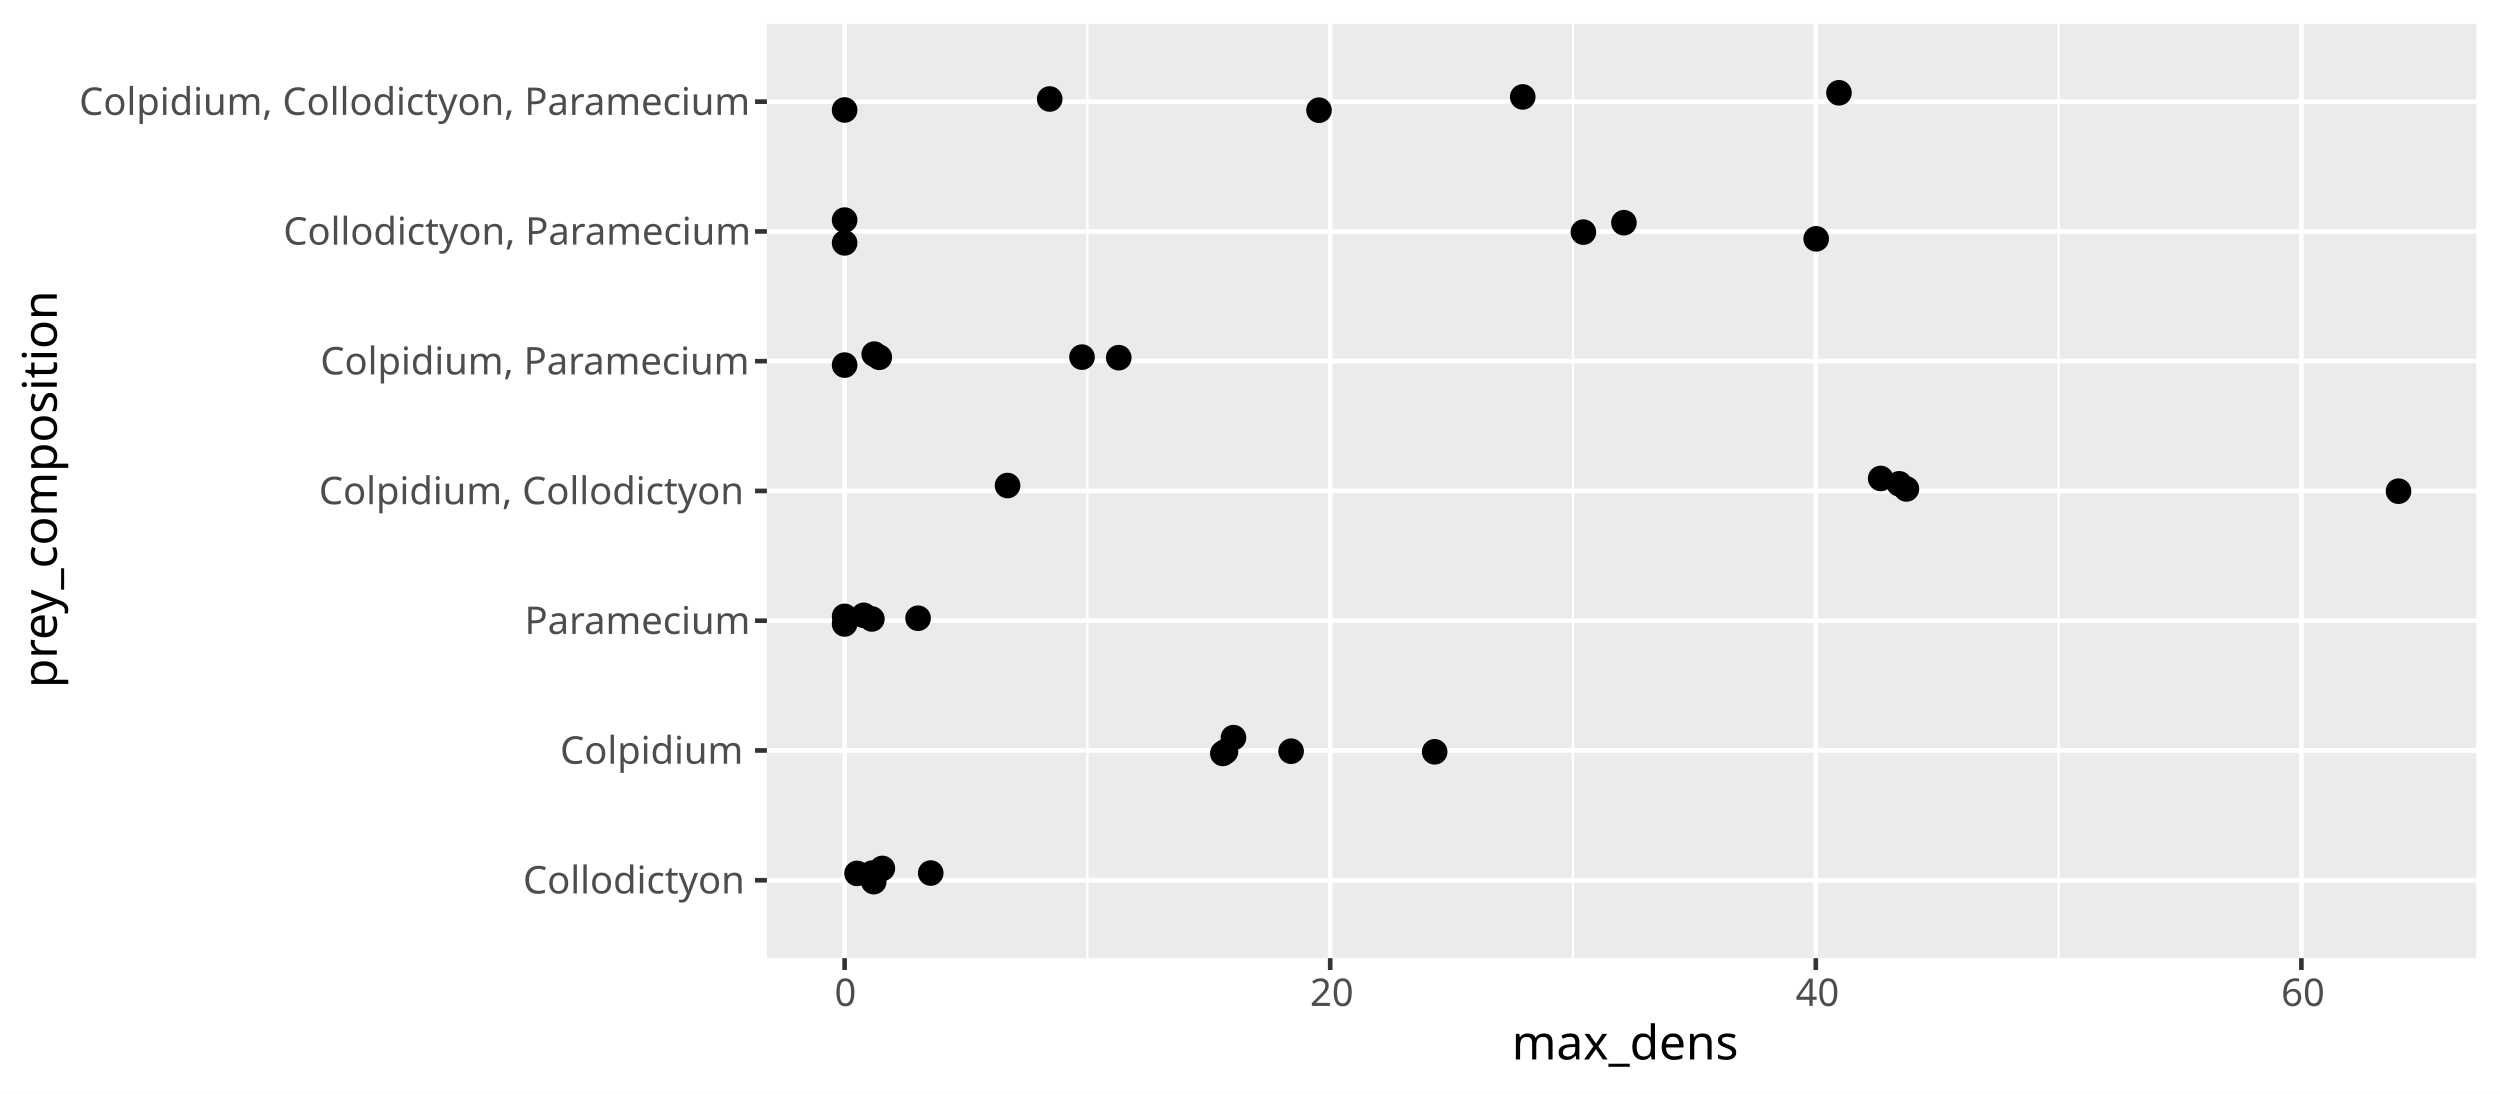
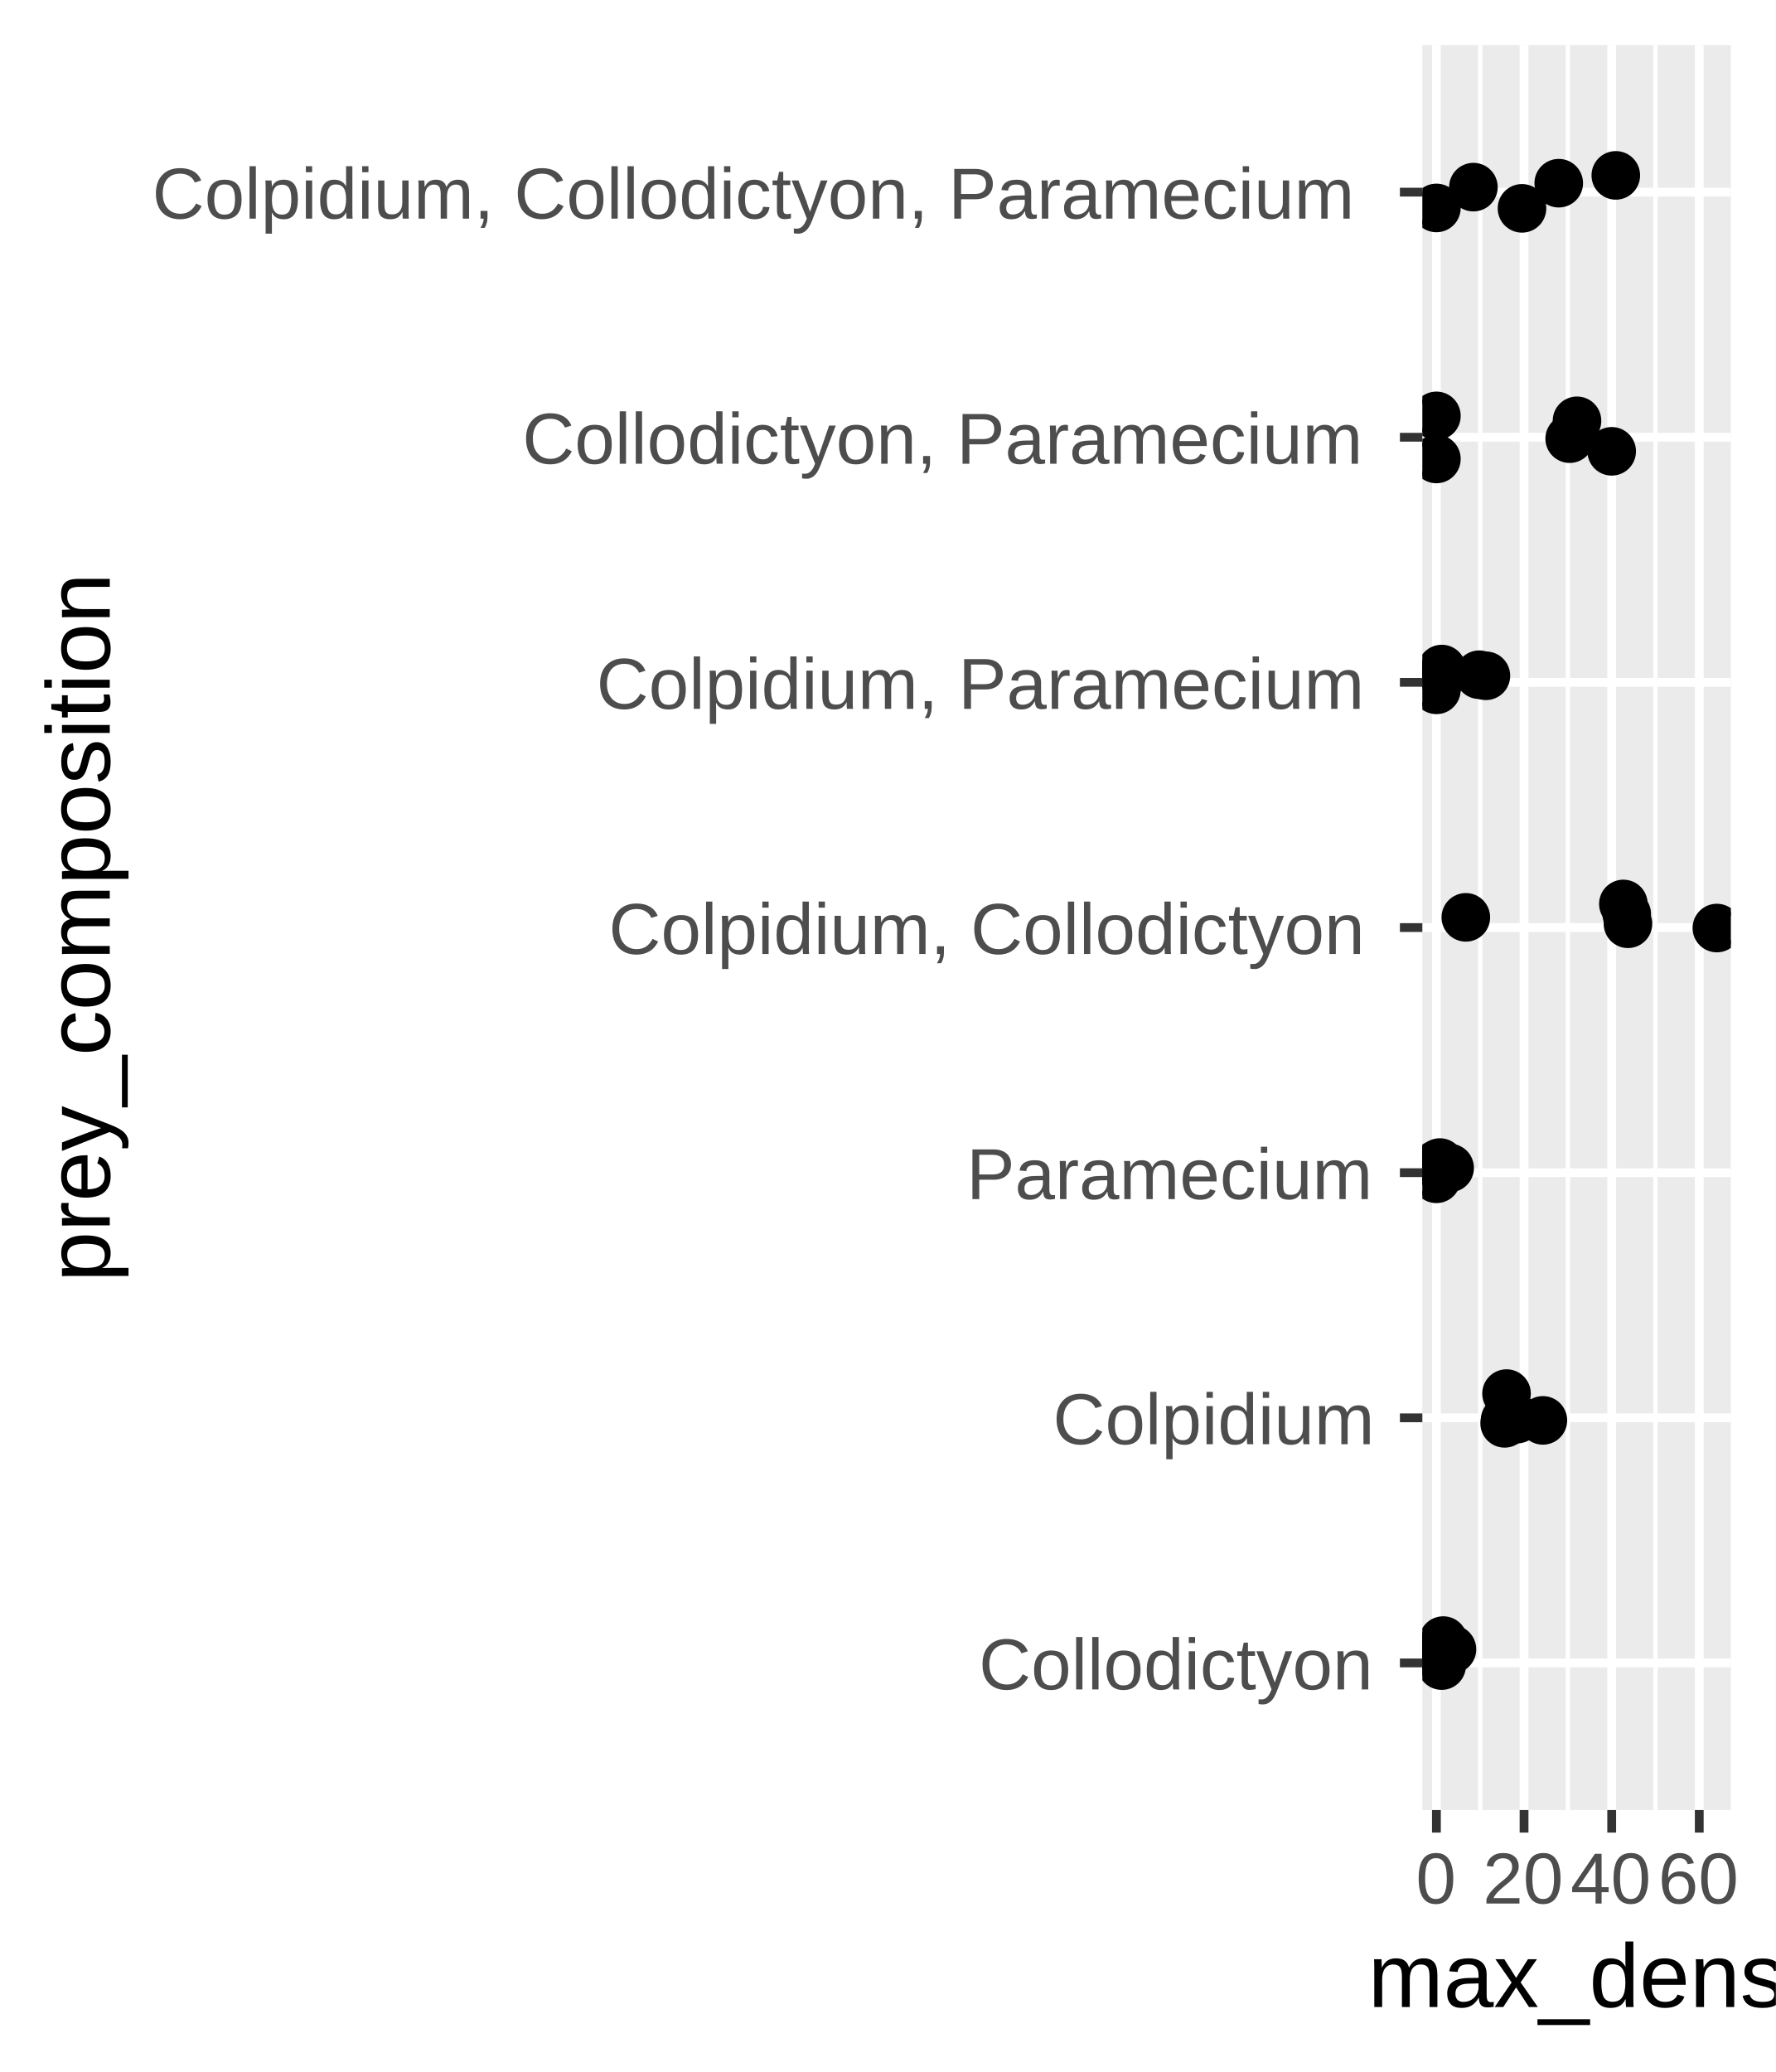
- <svg xmlns="http://www.w3.org/2000/svg" viewBox="0 0 576.00 252.00">
+ <svg xmlns="http://www.w3.org/2000/svg" viewBox="0 0 216.00 252.00">
  <defs>
    <style type="text/css">
    line, polyline, polygon, path, rect, circle {
      fill: none;
      stroke: #000000;
      stroke-linecap: round;
      stroke-linejoin: round;
      stroke-miterlimit: 10.00;
    }
  </style>
  </defs>
  <rect width="100%" height="100%" style="stroke: none; fill: #FFFFFF;" />
-   <rect x="0.00" y="0.00" width="576.00" height="252.00" style="stroke-width: 1.07; stroke: none;" />
+   <rect x="0.00" y="0.00" width="216.00" height="252.00" style="stroke-width: 1.07; stroke: none;" />
  <defs>
-     <clipPath id="cpMTc2LjcwfDU3MC41MnwyMjAuNzV8NS40OA==">
-       <rect x="176.70" y="5.48" width="393.82" height="215.27" />
+     <clipPath id="cpMTczLjAwfDIxMC41MnwyMjAuMTR8NS40OA==">
+       <rect x="173.00" y="5.48" width="37.52" height="214.66" />
    </clipPath>
  </defs>
-   <rect x="176.70" y="5.48" width="393.82" height="215.27" style="stroke-width: 1.07; stroke: none; fill: #EBEBEB;" clip-path="url(#cpMTc2LjcwfDU3MC41MnwyMjAuNzV8NS40OA==)" />
-   <polyline points="250.54,220.75 250.54,5.48 " style="stroke-width: 0.53; stroke: #FFFFFF; stroke-linecap: butt;" clip-path="url(#cpMTc2LjcwfDU3MC41MnwyMjAuNzV8NS40OA==)" />
-   <polyline points="362.42,220.75 362.42,5.48 " style="stroke-width: 0.53; stroke: #FFFFFF; stroke-linecap: butt;" clip-path="url(#cpMTc2LjcwfDU3MC41MnwyMjAuNzV8NS40OA==)" />
-   <polyline points="474.30,220.75 474.30,5.48 " style="stroke-width: 0.53; stroke: #FFFFFF; stroke-linecap: butt;" clip-path="url(#cpMTc2LjcwfDU3MC41MnwyMjAuNzV8NS40OA==)" />
-   <polyline points="176.70,202.81 570.52,202.81 " style="stroke-width: 1.07; stroke: #FFFFFF; stroke-linecap: butt;" clip-path="url(#cpMTc2LjcwfDU3MC41MnwyMjAuNzV8NS40OA==)" />
-   <polyline points="176.70,172.91 570.52,172.91 " style="stroke-width: 1.07; stroke: #FFFFFF; stroke-linecap: butt;" clip-path="url(#cpMTc2LjcwfDU3MC41MnwyMjAuNzV8NS40OA==)" />
-   <polyline points="176.70,143.01 570.52,143.01 " style="stroke-width: 1.07; stroke: #FFFFFF; stroke-linecap: butt;" clip-path="url(#cpMTc2LjcwfDU3MC41MnwyMjAuNzV8NS40OA==)" />
-   <polyline points="176.70,113.11 570.52,113.11 " style="stroke-width: 1.07; stroke: #FFFFFF; stroke-linecap: butt;" clip-path="url(#cpMTc2LjcwfDU3MC41MnwyMjAuNzV8NS40OA==)" />
-   <polyline points="176.70,83.21 570.52,83.21 " style="stroke-width: 1.07; stroke: #FFFFFF; stroke-linecap: butt;" clip-path="url(#cpMTc2LjcwfDU3MC41MnwyMjAuNzV8NS40OA==)" />
-   <polyline points="176.70,53.32 570.52,53.32 " style="stroke-width: 1.07; stroke: #FFFFFF; stroke-linecap: butt;" clip-path="url(#cpMTc2LjcwfDU3MC41MnwyMjAuNzV8NS40OA==)" />
-   <polyline points="176.70,23.42 570.52,23.42 " style="stroke-width: 1.07; stroke: #FFFFFF; stroke-linecap: butt;" clip-path="url(#cpMTc2LjcwfDU3MC41MnwyMjAuNzV8NS40OA==)" />
-   <polyline points="194.60,220.75 194.60,5.48 " style="stroke-width: 1.07; stroke: #FFFFFF; stroke-linecap: butt;" clip-path="url(#cpMTc2LjcwfDU3MC41MnwyMjAuNzV8NS40OA==)" />
-   <polyline points="306.48,220.75 306.48,5.48 " style="stroke-width: 1.07; stroke: #FFFFFF; stroke-linecap: butt;" clip-path="url(#cpMTc2LjcwfDU3MC41MnwyMjAuNzV8NS40OA==)" />
-   <polyline points="418.36,220.75 418.36,5.48 " style="stroke-width: 1.07; stroke: #FFFFFF; stroke-linecap: butt;" clip-path="url(#cpMTc2LjcwfDU3MC41MnwyMjAuNzV8NS40OA==)" />
-   <polyline points="530.24,220.75 530.24,5.48 " style="stroke-width: 1.07; stroke: #FFFFFF; stroke-linecap: butt;" clip-path="url(#cpMTc2LjcwfDU3MC41MnwyMjAuNzV8NS40OA==)" />
-   <circle cx="197.46" cy="201.23" r="1.95pt" style="stroke-width: 0.71; fill: #000000;" clip-path="url(#cpMTc2LjcwfDU3MC41MnwyMjAuNzV8NS40OA==)" />
-   <circle cx="214.44" cy="201.15" r="1.95pt" style="stroke-width: 0.71; fill: #000000;" clip-path="url(#cpMTc2LjcwfDU3MC41MnwyMjAuNzV8NS40OA==)" />
-   <circle cx="203.30" cy="200.08" r="1.95pt" style="stroke-width: 0.71; fill: #000000;" clip-path="url(#cpMTc2LjcwfDU3MC41MnwyMjAuNzV8NS40OA==)" />
-   <circle cx="200.93" cy="201.17" r="1.95pt" style="stroke-width: 0.71; fill: #000000;" clip-path="url(#cpMTc2LjcwfDU3MC41MnwyMjAuNzV8NS40OA==)" />
-   <circle cx="201.31" cy="203.13" r="1.95pt" style="stroke-width: 0.71; fill: #000000;" clip-path="url(#cpMTc2LjcwfDU3MC41MnwyMjAuNzV8NS40OA==)" />
-   <circle cx="281.74" cy="173.59" r="1.95pt" style="stroke-width: 0.71; fill: #000000;" clip-path="url(#cpMTc2LjcwfDU3MC41MnwyMjAuNzV8NS40OA==)" />
-   <circle cx="330.55" cy="173.22" r="1.95pt" style="stroke-width: 0.71; fill: #000000;" clip-path="url(#cpMTc2LjcwfDU3MC41MnwyMjAuNzV8NS40OA==)" />
-   <circle cx="282.35" cy="173.16" r="1.95pt" style="stroke-width: 0.71; fill: #000000;" clip-path="url(#cpMTc2LjcwfDU3MC41MnwyMjAuNzV8NS40OA==)" />
-   <circle cx="284.19" cy="169.95" r="1.95pt" style="stroke-width: 0.71; fill: #000000;" clip-path="url(#cpMTc2LjcwfDU3MC41MnwyMjAuNzV8NS40OA==)" />
-   <circle cx="297.47" cy="173.08" r="1.95pt" style="stroke-width: 0.71; fill: #000000;" clip-path="url(#cpMTc2LjcwfDU3MC41MnwyMjAuNzV8NS40OA==)" />
-   <circle cx="211.52" cy="142.44" r="1.95pt" style="stroke-width: 0.71; fill: #000000;" clip-path="url(#cpMTc2LjcwfDU3MC41MnwyMjAuNzV8NS40OA==)" />
-   <circle cx="194.60" cy="143.76" r="1.95pt" style="stroke-width: 0.71; fill: #000000;" clip-path="url(#cpMTc2LjcwfDU3MC41MnwyMjAuNzV8NS40OA==)" />
-   <circle cx="199.01" cy="141.77" r="1.95pt" style="stroke-width: 0.71; fill: #000000;" clip-path="url(#cpMTc2LjcwfDU3MC41MnwyMjAuNzV8NS40OA==)" />
-   <circle cx="194.60" cy="142.01" r="1.95pt" style="stroke-width: 0.71; fill: #000000;" clip-path="url(#cpMTc2LjcwfDU3MC41MnwyMjAuNzV8NS40OA==)" />
-   <circle cx="200.88" cy="142.61" r="1.95pt" style="stroke-width: 0.71; fill: #000000;" clip-path="url(#cpMTc2LjcwfDU3MC41MnwyMjAuNzV8NS40OA==)" />
-   <circle cx="552.62" cy="113.17" r="1.95pt" style="stroke-width: 0.71; fill: #000000;" clip-path="url(#cpMTc2LjcwfDU3MC41MnwyMjAuNzV8NS40OA==)" />
-   <circle cx="437.58" cy="111.47" r="1.95pt" style="stroke-width: 0.71; fill: #000000;" clip-path="url(#cpMTc2LjcwfDU3MC41MnwyMjAuNzV8NS40OA==)" />
-   <circle cx="232.14" cy="111.87" r="1.95pt" style="stroke-width: 0.71; fill: #000000;" clip-path="url(#cpMTc2LjcwfDU3MC41MnwyMjAuNzV8NS40OA==)" />
-   <circle cx="433.31" cy="110.24" r="1.95pt" style="stroke-width: 0.71; fill: #000000;" clip-path="url(#cpMTc2LjcwfDU3MC41MnwyMjAuNzV8NS40OA==)" />
-   <circle cx="439.24" cy="112.65" r="1.95pt" style="stroke-width: 0.71; fill: #000000;" clip-path="url(#cpMTc2LjcwfDU3MC41MnwyMjAuNzV8NS40OA==)" />
-   <circle cx="257.76" cy="82.41" r="1.95pt" style="stroke-width: 0.71; fill: #000000;" clip-path="url(#cpMTc2LjcwfDU3MC41MnwyMjAuNzV8NS40OA==)" />
-   <circle cx="194.60" cy="84.12" r="1.95pt" style="stroke-width: 0.71; fill: #000000;" clip-path="url(#cpMTc2LjcwfDU3MC41MnwyMjAuNzV8NS40OA==)" />
-   <circle cx="201.42" cy="81.59" r="1.95pt" style="stroke-width: 0.71; fill: #000000;" clip-path="url(#cpMTc2LjcwfDU3MC41MnwyMjAuNzV8NS40OA==)" />
-   <circle cx="202.59" cy="82.32" r="1.95pt" style="stroke-width: 0.71; fill: #000000;" clip-path="url(#cpMTc2LjcwfDU3MC41MnwyMjAuNzV8NS40OA==)" />
-   <circle cx="249.29" cy="82.28" r="1.95pt" style="stroke-width: 0.71; fill: #000000;" clip-path="url(#cpMTc2LjcwfDU3MC41MnwyMjAuNzV8NS40OA==)" />
-   <circle cx="364.81" cy="53.48" r="1.95pt" style="stroke-width: 0.71; fill: #000000;" clip-path="url(#cpMTc2LjcwfDU3MC41MnwyMjAuNzV8NS40OA==)" />
-   <circle cx="374.15" cy="51.31" r="1.95pt" style="stroke-width: 0.71; fill: #000000;" clip-path="url(#cpMTc2LjcwfDU3MC41MnwyMjAuNzV8NS40OA==)" />
-   <circle cx="194.60" cy="55.96" r="1.95pt" style="stroke-width: 0.71; fill: #000000;" clip-path="url(#cpMTc2LjcwfDU3MC41MnwyMjAuNzV8NS40OA==)" />
-   <circle cx="418.45" cy="55.03" r="1.95pt" style="stroke-width: 0.71; fill: #000000;" clip-path="url(#cpMTc2LjcwfDU3MC41MnwyMjAuNzV8NS40OA==)" />
-   <circle cx="194.60" cy="50.71" r="1.95pt" style="stroke-width: 0.71; fill: #000000;" clip-path="url(#cpMTc2LjcwfDU3MC41MnwyMjAuNzV8NS40OA==)" />
-   <circle cx="423.70" cy="21.38" r="1.95pt" style="stroke-width: 0.71; fill: #000000;" clip-path="url(#cpMTc2LjcwfDU3MC41MnwyMjAuNzV8NS40OA==)" />
-   <circle cx="303.90" cy="25.39" r="1.95pt" style="stroke-width: 0.71; fill: #000000;" clip-path="url(#cpMTc2LjcwfDU3MC41MnwyMjAuNzV8NS40OA==)" />
-   <circle cx="350.84" cy="22.33" r="1.95pt" style="stroke-width: 0.71; fill: #000000;" clip-path="url(#cpMTc2LjcwfDU3MC41MnwyMjAuNzV8NS40OA==)" />
-   <circle cx="194.60" cy="25.34" r="1.95pt" style="stroke-width: 0.71; fill: #000000;" clip-path="url(#cpMTc2LjcwfDU3MC41MnwyMjAuNzV8NS40OA==)" />
-   <circle cx="241.85" cy="22.81" r="1.95pt" style="stroke-width: 0.71; fill: #000000;" clip-path="url(#cpMTc2LjcwfDU3MC41MnwyMjAuNzV8NS40OA==)" />
+   <rect x="173.00" y="5.48" width="37.52" height="214.66" style="stroke-width: 1.07; stroke: none; fill: #EBEBEB;" clip-path="url(#cpMTczLjAwfDIxMC41MnwyMjAuMTR8NS40OA==)" />
+   <polyline points="180.04,220.14 180.04,5.48 " style="stroke-width: 0.53; stroke: #FFFFFF; stroke-linecap: butt;" clip-path="url(#cpMTczLjAwfDIxMC41MnwyMjAuMTR8NS40OA==)" />
+   <polyline points="190.70,220.14 190.70,5.48 " style="stroke-width: 0.53; stroke: #FFFFFF; stroke-linecap: butt;" clip-path="url(#cpMTczLjAwfDIxMC41MnwyMjAuMTR8NS40OA==)" />
+   <polyline points="201.35,220.14 201.35,5.48 " style="stroke-width: 0.53; stroke: #FFFFFF; stroke-linecap: butt;" clip-path="url(#cpMTczLjAwfDIxMC41MnwyMjAuMTR8NS40OA==)" />
+   <polyline points="173.00,202.25 210.52,202.25 " style="stroke-width: 1.07; stroke: #FFFFFF; stroke-linecap: butt;" clip-path="url(#cpMTczLjAwfDIxMC41MnwyMjAuMTR8NS40OA==)" />
+   <polyline points="173.00,172.44 210.52,172.44 " style="stroke-width: 1.07; stroke: #FFFFFF; stroke-linecap: butt;" clip-path="url(#cpMTczLjAwfDIxMC41MnwyMjAuMTR8NS40OA==)" />
+   <polyline points="173.00,142.62 210.52,142.62 " style="stroke-width: 1.07; stroke: #FFFFFF; stroke-linecap: butt;" clip-path="url(#cpMTczLjAwfDIxMC41MnwyMjAuMTR8NS40OA==)" />
+   <polyline points="173.00,112.81 210.52,112.81 " style="stroke-width: 1.07; stroke: #FFFFFF; stroke-linecap: butt;" clip-path="url(#cpMTczLjAwfDIxMC41MnwyMjAuMTR8NS40OA==)" />
+   <polyline points="173.00,82.99 210.52,82.99 " style="stroke-width: 1.07; stroke: #FFFFFF; stroke-linecap: butt;" clip-path="url(#cpMTczLjAwfDIxMC41MnwyMjAuMTR8NS40OA==)" />
+   <polyline points="173.00,53.18 210.52,53.18 " style="stroke-width: 1.07; stroke: #FFFFFF; stroke-linecap: butt;" clip-path="url(#cpMTczLjAwfDIxMC41MnwyMjAuMTR8NS40OA==)" />
+   <polyline points="173.00,23.37 210.52,23.37 " style="stroke-width: 1.07; stroke: #FFFFFF; stroke-linecap: butt;" clip-path="url(#cpMTczLjAwfDIxMC41MnwyMjAuMTR8NS40OA==)" />
+   <polyline points="174.71,220.14 174.71,5.48 " style="stroke-width: 1.07; stroke: #FFFFFF; stroke-linecap: butt;" clip-path="url(#cpMTczLjAwfDIxMC41MnwyMjAuMTR8NS40OA==)" />
+   <polyline points="185.37,220.14 185.37,5.48 " style="stroke-width: 1.07; stroke: #FFFFFF; stroke-linecap: butt;" clip-path="url(#cpMTczLjAwfDIxMC41MnwyMjAuMTR8NS40OA==)" />
+   <polyline points="196.03,220.14 196.03,5.48 " style="stroke-width: 1.07; stroke: #FFFFFF; stroke-linecap: butt;" clip-path="url(#cpMTczLjAwfDIxMC41MnwyMjAuMTR8NS40OA==)" />
+   <polyline points="206.68,220.14 206.68,5.48 " style="stroke-width: 1.07; stroke: #FFFFFF; stroke-linecap: butt;" clip-path="url(#cpMTczLjAwfDIxMC41MnwyMjAuMTR8NS40OA==)" />
+   <circle cx="174.98" cy="200.68" r="1.95pt" style="stroke-width: 0.71; fill: #000000;" clip-path="url(#cpMTczLjAwfDIxMC41MnwyMjAuMTR8NS40OA==)" />
+   <circle cx="176.60" cy="200.59" r="1.95pt" style="stroke-width: 0.71; fill: #000000;" clip-path="url(#cpMTczLjAwfDIxMC41MnwyMjAuMTR8NS40OA==)" />
+   <circle cx="175.54" cy="199.53" r="1.95pt" style="stroke-width: 0.71; fill: #000000;" clip-path="url(#cpMTczLjAwfDIxMC41MnwyMjAuMTR8NS40OA==)" />
+   <circle cx="175.31" cy="200.62" r="1.95pt" style="stroke-width: 0.71; fill: #000000;" clip-path="url(#cpMTczLjAwfDIxMC41MnwyMjAuMTR8NS40OA==)" />
+   <circle cx="175.35" cy="202.57" r="1.95pt" style="stroke-width: 0.71; fill: #000000;" clip-path="url(#cpMTczLjAwfDIxMC41MnwyMjAuMTR8NS40OA==)" />
+   <circle cx="183.01" cy="173.11" r="1.95pt" style="stroke-width: 0.71; fill: #000000;" clip-path="url(#cpMTczLjAwfDIxMC41MnwyMjAuMTR8NS40OA==)" />
+   <circle cx="187.66" cy="172.75" r="1.95pt" style="stroke-width: 0.71; fill: #000000;" clip-path="url(#cpMTczLjAwfDIxMC41MnwyMjAuMTR8NS40OA==)" />
+   <circle cx="183.07" cy="172.69" r="1.95pt" style="stroke-width: 0.71; fill: #000000;" clip-path="url(#cpMTczLjAwfDIxMC41MnwyMjAuMTR8NS40OA==)" />
+   <circle cx="183.24" cy="169.49" r="1.95pt" style="stroke-width: 0.71; fill: #000000;" clip-path="url(#cpMTczLjAwfDIxMC41MnwyMjAuMTR8NS40OA==)" />
+   <circle cx="184.51" cy="172.60" r="1.95pt" style="stroke-width: 0.71; fill: #000000;" clip-path="url(#cpMTczLjAwfDIxMC41MnwyMjAuMTR8NS40OA==)" />
+   <circle cx="176.32" cy="142.05" r="1.95pt" style="stroke-width: 0.71; fill: #000000;" clip-path="url(#cpMTczLjAwfDIxMC41MnwyMjAuMTR8NS40OA==)" />
+   <circle cx="174.71" cy="143.37" r="1.95pt" style="stroke-width: 0.71; fill: #000000;" clip-path="url(#cpMTczLjAwfDIxMC41MnwyMjAuMTR8NS40OA==)" />
+   <circle cx="175.13" cy="141.39" r="1.95pt" style="stroke-width: 0.71; fill: #000000;" clip-path="url(#cpMTczLjAwfDIxMC41MnwyMjAuMTR8NS40OA==)" />
+   <circle cx="174.71" cy="141.62" r="1.95pt" style="stroke-width: 0.71; fill: #000000;" clip-path="url(#cpMTczLjAwfDIxMC41MnwyMjAuMTR8NS40OA==)" />
+   <circle cx="175.31" cy="142.22" r="1.95pt" style="stroke-width: 0.71; fill: #000000;" clip-path="url(#cpMTczLjAwfDIxMC41MnwyMjAuMTR8NS40OA==)" />
+   <circle cx="208.82" cy="112.87" r="1.95pt" style="stroke-width: 0.71; fill: #000000;" clip-path="url(#cpMTczLjAwfDIxMC41MnwyMjAuMTR8NS40OA==)" />
+   <circle cx="197.86" cy="111.17" r="1.95pt" style="stroke-width: 0.71; fill: #000000;" clip-path="url(#cpMTczLjAwfDIxMC41MnwyMjAuMTR8NS40OA==)" />
+   <circle cx="178.29" cy="111.57" r="1.95pt" style="stroke-width: 0.71; fill: #000000;" clip-path="url(#cpMTczLjAwfDIxMC41MnwyMjAuMTR8NS40OA==)" />
+   <circle cx="197.45" cy="109.94" r="1.95pt" style="stroke-width: 0.71; fill: #000000;" clip-path="url(#cpMTczLjAwfDIxMC41MnwyMjAuMTR8NS40OA==)" />
+   <circle cx="198.01" cy="112.35" r="1.95pt" style="stroke-width: 0.71; fill: #000000;" clip-path="url(#cpMTczLjAwfDIxMC41MnwyMjAuMTR8NS40OA==)" />
+   <circle cx="180.73" cy="82.19" r="1.95pt" style="stroke-width: 0.71; fill: #000000;" clip-path="url(#cpMTczLjAwfDIxMC41MnwyMjAuMTR8NS40OA==)" />
+   <circle cx="174.71" cy="83.90" r="1.95pt" style="stroke-width: 0.71; fill: #000000;" clip-path="url(#cpMTczLjAwfDIxMC41MnwyMjAuMTR8NS40OA==)" />
+   <circle cx="175.36" cy="81.37" r="1.95pt" style="stroke-width: 0.71; fill: #000000;" clip-path="url(#cpMTczLjAwfDIxMC41MnwyMjAuMTR8NS40OA==)" />
+   <circle cx="175.47" cy="82.10" r="1.95pt" style="stroke-width: 0.71; fill: #000000;" clip-path="url(#cpMTczLjAwfDIxMC41MnwyMjAuMTR8NS40OA==)" />
+   <circle cx="179.92" cy="82.06" r="1.95pt" style="stroke-width: 0.71; fill: #000000;" clip-path="url(#cpMTczLjAwfDIxMC41MnwyMjAuMTR8NS40OA==)" />
+   <circle cx="190.92" cy="53.35" r="1.95pt" style="stroke-width: 0.71; fill: #000000;" clip-path="url(#cpMTczLjAwfDIxMC41MnwyMjAuMTR8NS40OA==)" />
+   <circle cx="191.81" cy="51.18" r="1.95pt" style="stroke-width: 0.71; fill: #000000;" clip-path="url(#cpMTczLjAwfDIxMC41MnwyMjAuMTR8NS40OA==)" />
+   <circle cx="174.71" cy="55.82" r="1.95pt" style="stroke-width: 0.71; fill: #000000;" clip-path="url(#cpMTczLjAwfDIxMC41MnwyMjAuMTR8NS40OA==)" />
+   <circle cx="196.03" cy="54.89" r="1.95pt" style="stroke-width: 0.71; fill: #000000;" clip-path="url(#cpMTczLjAwfDIxMC41MnwyMjAuMTR8NS40OA==)" />
+   <circle cx="174.71" cy="50.58" r="1.95pt" style="stroke-width: 0.71; fill: #000000;" clip-path="url(#cpMTczLjAwfDIxMC41MnwyMjAuMTR8NS40OA==)" />
+   <circle cx="196.53" cy="21.33" r="1.95pt" style="stroke-width: 0.71; fill: #000000;" clip-path="url(#cpMTczLjAwfDIxMC41MnwyMjAuMTR8NS40OA==)" />
+   <circle cx="185.12" cy="25.34" r="1.95pt" style="stroke-width: 0.71; fill: #000000;" clip-path="url(#cpMTczLjAwfDIxMC41MnwyMjAuMTR8NS40OA==)" />
+   <circle cx="189.59" cy="22.28" r="1.95pt" style="stroke-width: 0.71; fill: #000000;" clip-path="url(#cpMTczLjAwfDIxMC41MnwyMjAuMTR8NS40OA==)" />
+   <circle cx="174.71" cy="25.29" r="1.95pt" style="stroke-width: 0.71; fill: #000000;" clip-path="url(#cpMTczLjAwfDIxMC41MnwyMjAuMTR8NS40OA==)" />
+   <circle cx="179.21" cy="22.76" r="1.95pt" style="stroke-width: 0.71; fill: #000000;" clip-path="url(#cpMTczLjAwfDIxMC41MnwyMjAuMTR8NS40OA==)" />
  <defs>
-     <clipPath id="cpMC4wMHw1NzYuMDB8MjUyLjAwfDAuMDA=">
-       <rect x="0.00" y="0.00" width="576.00" height="252.00" />
+     <clipPath id="cpMC4wMHwyMTYuMDB8MjUyLjAwfDAuMDA=">
+       <rect x="0.00" y="0.00" width="216.00" height="252.00" />
    </clipPath>
  </defs>
-   <g clip-path="url(#cpMC4wMHw1NzYuMDB8MjUyLjAwfDAuMDA=)">
-     <text x="120.51" y="205.85" style="font-size: 8.80px; fill: #4D4D4D; font-family: Utopia;" textLength="51.26px" lengthAdjust="spacingAndGlyphs">Collodictyon</text>
+   <g clip-path="url(#cpMC4wMHwyMTYuMDB8MjUyLjAwfDAuMDA=)">
+     <text x="119.05" y="205.47" style="font-size: 8.80px; fill: #4D4D4D; font-family: Arial;" textLength="49.03px" lengthAdjust="spacingAndGlyphs">Collodictyon</text>
  </g>
-   <g clip-path="url(#cpMC4wMHw1NzYuMDB8MjUyLjAwfDAuMDA=)">
-     <text x="129.05" y="175.96" style="font-size: 8.80px; fill: #4D4D4D; font-family: Utopia;" textLength="42.73px" lengthAdjust="spacingAndGlyphs">Colpidium</text>
+   <g clip-path="url(#cpMC4wMHwyMTYuMDB8MjUyLjAwfDAuMDA=)">
+     <text x="128.06" y="175.65" style="font-size: 8.80px; fill: #4D4D4D; font-family: Arial;" textLength="40.02px" lengthAdjust="spacingAndGlyphs">Colpidium</text>
  </g>
-   <g clip-path="url(#cpMC4wMHw1NzYuMDB8MjUyLjAwfDAuMDA=)">
-     <text x="120.86" y="146.06" style="font-size: 8.80px; fill: #4D4D4D; font-family: Utopia;" textLength="50.92px" lengthAdjust="spacingAndGlyphs">Paramecium</text>
+   <g clip-path="url(#cpMC4wMHwyMTYuMDB8MjUyLjAwfDAuMDA=)">
+     <text x="117.56" y="145.84" style="font-size: 8.80px; fill: #4D4D4D; font-family: Arial;" textLength="50.52px" lengthAdjust="spacingAndGlyphs">Paramecium</text>
  </g>
-   <g clip-path="url(#cpMC4wMHw1NzYuMDB8MjUyLjAwfDAuMDA=)">
-     <text x="73.48" y="116.16" style="font-size: 8.80px; fill: #4D4D4D; font-family: Utopia;" textLength="98.30px" lengthAdjust="spacingAndGlyphs">Colpidium, Collodictyon</text>
+   <g clip-path="url(#cpMC4wMHwyMTYuMDB8MjUyLjAwfDAuMDA=)">
+     <text x="74.03" y="116.03" style="font-size: 8.80px; fill: #4D4D4D; font-family: Arial;" textLength="94.04px" lengthAdjust="spacingAndGlyphs">Colpidium, Collodictyon</text>
  </g>
-   <g clip-path="url(#cpMC4wMHw1NzYuMDB8MjUyLjAwfDAuMDA=)">
-     <text x="73.82" y="86.26" style="font-size: 8.80px; fill: #4D4D4D; font-family: Utopia;" textLength="97.95px" lengthAdjust="spacingAndGlyphs">Colpidium, Paramecium</text>
+   <g clip-path="url(#cpMC4wMHwyMTYuMDB8MjUyLjAwfDAuMDA=)">
+     <text x="72.54" y="86.21" style="font-size: 8.80px; fill: #4D4D4D; font-family: Arial;" textLength="95.53px" lengthAdjust="spacingAndGlyphs">Colpidium, Paramecium</text>
  </g>
-   <g clip-path="url(#cpMC4wMHw1NzYuMDB8MjUyLjAwfDAuMDA=)">
-     <text x="65.29" y="56.36" style="font-size: 8.80px; fill: #4D4D4D; font-family: Utopia;" textLength="106.49px" lengthAdjust="spacingAndGlyphs">Collodictyon, Paramecium</text>
+   <g clip-path="url(#cpMC4wMHwyMTYuMDB8MjUyLjAwfDAuMDA=)">
+     <text x="63.53" y="56.40" style="font-size: 8.80px; fill: #4D4D4D; font-family: Arial;" textLength="104.54px" lengthAdjust="spacingAndGlyphs">Collodictyon, Paramecium</text>
  </g>
-   <g clip-path="url(#cpMC4wMHw1NzYuMDB8MjUyLjAwfDAuMDA=)">
-     <text x="18.25" y="26.47" style="font-size: 8.80px; fill: #4D4D4D; font-family: Utopia;" textLength="153.52px" lengthAdjust="spacingAndGlyphs">Colpidium, Collodictyon, Paramecium</text>
+   <g clip-path="url(#cpMC4wMHwyMTYuMDB8MjUyLjAwfDAuMDA=)">
+     <text x="18.51" y="26.59" style="font-size: 8.80px; fill: #4D4D4D; font-family: Arial;" textLength="149.56px" lengthAdjust="spacingAndGlyphs">Colpidium, Collodictyon, Paramecium</text>
  </g>
-   <polyline points="173.96,202.81 176.70,202.81 " style="stroke-width: 1.07; stroke: #333333; stroke-linecap: butt;" clip-path="url(#cpMC4wMHw1NzYuMDB8MjUyLjAwfDAuMDA=)" />
-   <polyline points="173.96,172.91 176.70,172.91 " style="stroke-width: 1.07; stroke: #333333; stroke-linecap: butt;" clip-path="url(#cpMC4wMHw1NzYuMDB8MjUyLjAwfDAuMDA=)" />
-   <polyline points="173.96,143.01 176.70,143.01 " style="stroke-width: 1.07; stroke: #333333; stroke-linecap: butt;" clip-path="url(#cpMC4wMHw1NzYuMDB8MjUyLjAwfDAuMDA=)" />
-   <polyline points="173.96,113.11 176.70,113.11 " style="stroke-width: 1.07; stroke: #333333; stroke-linecap: butt;" clip-path="url(#cpMC4wMHw1NzYuMDB8MjUyLjAwfDAuMDA=)" />
-   <polyline points="173.96,83.21 176.70,83.21 " style="stroke-width: 1.07; stroke: #333333; stroke-linecap: butt;" clip-path="url(#cpMC4wMHw1NzYuMDB8MjUyLjAwfDAuMDA=)" />
-   <polyline points="173.96,53.32 176.70,53.32 " style="stroke-width: 1.07; stroke: #333333; stroke-linecap: butt;" clip-path="url(#cpMC4wMHw1NzYuMDB8MjUyLjAwfDAuMDA=)" />
-   <polyline points="173.96,23.42 176.70,23.42 " style="stroke-width: 1.07; stroke: #333333; stroke-linecap: butt;" clip-path="url(#cpMC4wMHw1NzYuMDB8MjUyLjAwfDAuMDA=)" />
-   <polyline points="194.60,223.49 194.60,220.75 " style="stroke-width: 1.07; stroke: #333333; stroke-linecap: butt;" clip-path="url(#cpMC4wMHw1NzYuMDB8MjUyLjAwfDAuMDA=)" />
-   <polyline points="306.48,223.49 306.48,220.75 " style="stroke-width: 1.07; stroke: #333333; stroke-linecap: butt;" clip-path="url(#cpMC4wMHw1NzYuMDB8MjUyLjAwfDAuMDA=)" />
-   <polyline points="418.36,223.49 418.36,220.75 " style="stroke-width: 1.07; stroke: #333333; stroke-linecap: butt;" clip-path="url(#cpMC4wMHw1NzYuMDB8MjUyLjAwfDAuMDA=)" />
-   <polyline points="530.24,223.49 530.24,220.75 " style="stroke-width: 1.07; stroke: #333333; stroke-linecap: butt;" clip-path="url(#cpMC4wMHw1NzYuMDB8MjUyLjAwfDAuMDA=)" />
-   <g clip-path="url(#cpMC4wMHw1NzYuMDB8MjUyLjAwfDAuMDA=)">
-     <text x="192.27" y="231.77" style="font-size: 8.80px; fill: #4D4D4D; font-family: Utopia;" textLength="4.66px" lengthAdjust="spacingAndGlyphs">0</text>
+   <polyline points="170.27,202.25 173.00,202.25 " style="stroke-width: 1.07; stroke: #333333; stroke-linecap: butt;" clip-path="url(#cpMC4wMHwyMTYuMDB8MjUyLjAwfDAuMDA=)" />
+   <polyline points="170.27,172.44 173.00,172.44 " style="stroke-width: 1.07; stroke: #333333; stroke-linecap: butt;" clip-path="url(#cpMC4wMHwyMTYuMDB8MjUyLjAwfDAuMDA=)" />
+   <polyline points="170.27,142.62 173.00,142.62 " style="stroke-width: 1.07; stroke: #333333; stroke-linecap: butt;" clip-path="url(#cpMC4wMHwyMTYuMDB8MjUyLjAwfDAuMDA=)" />
+   <polyline points="170.27,112.81 173.00,112.81 " style="stroke-width: 1.07; stroke: #333333; stroke-linecap: butt;" clip-path="url(#cpMC4wMHwyMTYuMDB8MjUyLjAwfDAuMDA=)" />
+   <polyline points="170.27,82.99 173.00,82.99 " style="stroke-width: 1.07; stroke: #333333; stroke-linecap: butt;" clip-path="url(#cpMC4wMHwyMTYuMDB8MjUyLjAwfDAuMDA=)" />
+   <polyline points="170.27,53.18 173.00,53.18 " style="stroke-width: 1.07; stroke: #333333; stroke-linecap: butt;" clip-path="url(#cpMC4wMHwyMTYuMDB8MjUyLjAwfDAuMDA=)" />
+   <polyline points="170.27,23.37 173.00,23.37 " style="stroke-width: 1.07; stroke: #333333; stroke-linecap: butt;" clip-path="url(#cpMC4wMHwyMTYuMDB8MjUyLjAwfDAuMDA=)" />
+   <polyline points="174.71,222.88 174.71,220.14 " style="stroke-width: 1.07; stroke: #333333; stroke-linecap: butt;" clip-path="url(#cpMC4wMHwyMTYuMDB8MjUyLjAwfDAuMDA=)" />
+   <polyline points="185.37,222.88 185.37,220.14 " style="stroke-width: 1.07; stroke: #333333; stroke-linecap: butt;" clip-path="url(#cpMC4wMHwyMTYuMDB8MjUyLjAwfDAuMDA=)" />
+   <polyline points="196.03,222.88 196.03,220.14 " style="stroke-width: 1.07; stroke: #333333; stroke-linecap: butt;" clip-path="url(#cpMC4wMHwyMTYuMDB8MjUyLjAwfDAuMDA=)" />
+   <polyline points="206.68,222.88 206.68,220.14 " style="stroke-width: 1.07; stroke: #333333; stroke-linecap: butt;" clip-path="url(#cpMC4wMHwyMTYuMDB8MjUyLjAwfDAuMDA=)" />
+   <g clip-path="url(#cpMC4wMHwyMTYuMDB8MjUyLjAwfDAuMDA=)">
+     <text x="172.21" y="231.51" style="font-size: 8.80px; fill: #4D4D4D; font-family: Arial;" textLength="5.01px" lengthAdjust="spacingAndGlyphs">0</text>
  </g>
-   <g clip-path="url(#cpMC4wMHw1NzYuMDB8MjUyLjAwfDAuMDA=)">
-     <text x="301.82" y="231.77" style="font-size: 8.80px; fill: #4D4D4D; font-family: Utopia;" textLength="9.32px" lengthAdjust="spacingAndGlyphs">20</text>
+   <g clip-path="url(#cpMC4wMHwyMTYuMDB8MjUyLjAwfDAuMDA=)">
+     <text x="180.36" y="231.51" style="font-size: 8.80px; fill: #4D4D4D; font-family: Arial;" textLength="10.01px" lengthAdjust="spacingAndGlyphs">20</text>
  </g>
-   <g clip-path="url(#cpMC4wMHw1NzYuMDB8MjUyLjAwfDAuMDA=)">
-     <text x="413.70" y="231.77" style="font-size: 8.80px; fill: #4D4D4D; font-family: Utopia;" textLength="9.32px" lengthAdjust="spacingAndGlyphs">40</text>
+   <g clip-path="url(#cpMC4wMHwyMTYuMDB8MjUyLjAwfDAuMDA=)">
+     <text x="191.02" y="231.51" style="font-size: 8.80px; fill: #4D4D4D; font-family: Arial;" textLength="10.01px" lengthAdjust="spacingAndGlyphs">40</text>
  </g>
-   <g clip-path="url(#cpMC4wMHw1NzYuMDB8MjUyLjAwfDAuMDA=)">
-     <text x="525.58" y="231.77" style="font-size: 8.80px; fill: #4D4D4D; font-family: Utopia;" textLength="9.32px" lengthAdjust="spacingAndGlyphs">60</text>
+   <g clip-path="url(#cpMC4wMHwyMTYuMDB8MjUyLjAwfDAuMDA=)">
+     <text x="201.68" y="231.51" style="font-size: 8.80px; fill: #4D4D4D; font-family: Arial;" textLength="10.01px" lengthAdjust="spacingAndGlyphs">60</text>
  </g>
-   <g clip-path="url(#cpMC4wMHw1NzYuMDB8MjUyLjAwfDAuMDA=)">
-     <text x="348.32" y="244.10" style="font-size: 11.00px; font-family: Utopia;" textLength="50.59px" lengthAdjust="spacingAndGlyphs">max_dens</text>
+   <g clip-path="url(#cpMC4wMHwyMTYuMDB8MjUyLjAwfDAuMDA=)">
+     <text x="166.39" y="244.10" style="font-size: 11.00px; font-family: Arial;" textLength="50.75px" lengthAdjust="spacingAndGlyphs">max_dens</text>
  </g>
-   <g clip-path="url(#cpMC4wMHw1NzYuMDB8MjUyLjAwfDAuMDA=)">
-     <text transform="translate(13.09,158.52) rotate(-90)" style="font-size: 11.00px; font-family: Utopia;" textLength="90.82px" lengthAdjust="spacingAndGlyphs">prey_composition</text>
+   <g clip-path="url(#cpMC4wMHwyMTYuMDB8MjUyLjAwfDAuMDA=)">
+     <text transform="translate(13.35,155.91) rotate(-90)" style="font-size: 11.00px; font-family: Arial;" textLength="86.21px" lengthAdjust="spacingAndGlyphs">prey_composition</text>
  </g>
</svg>
